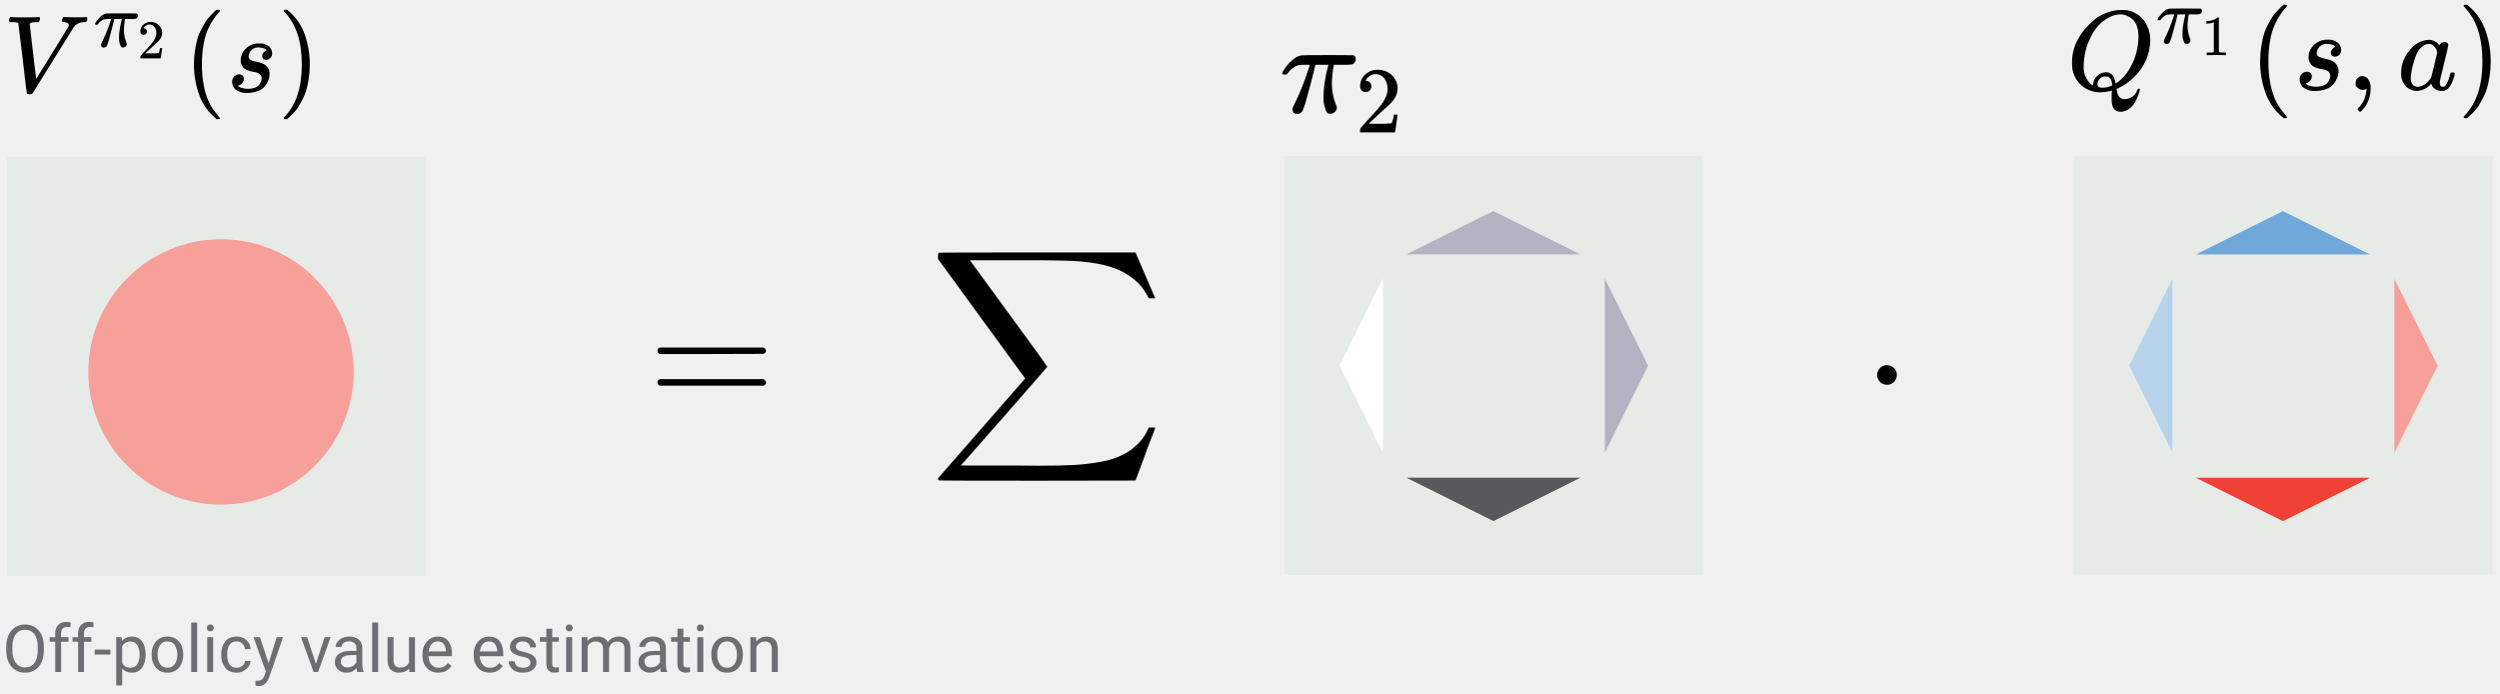
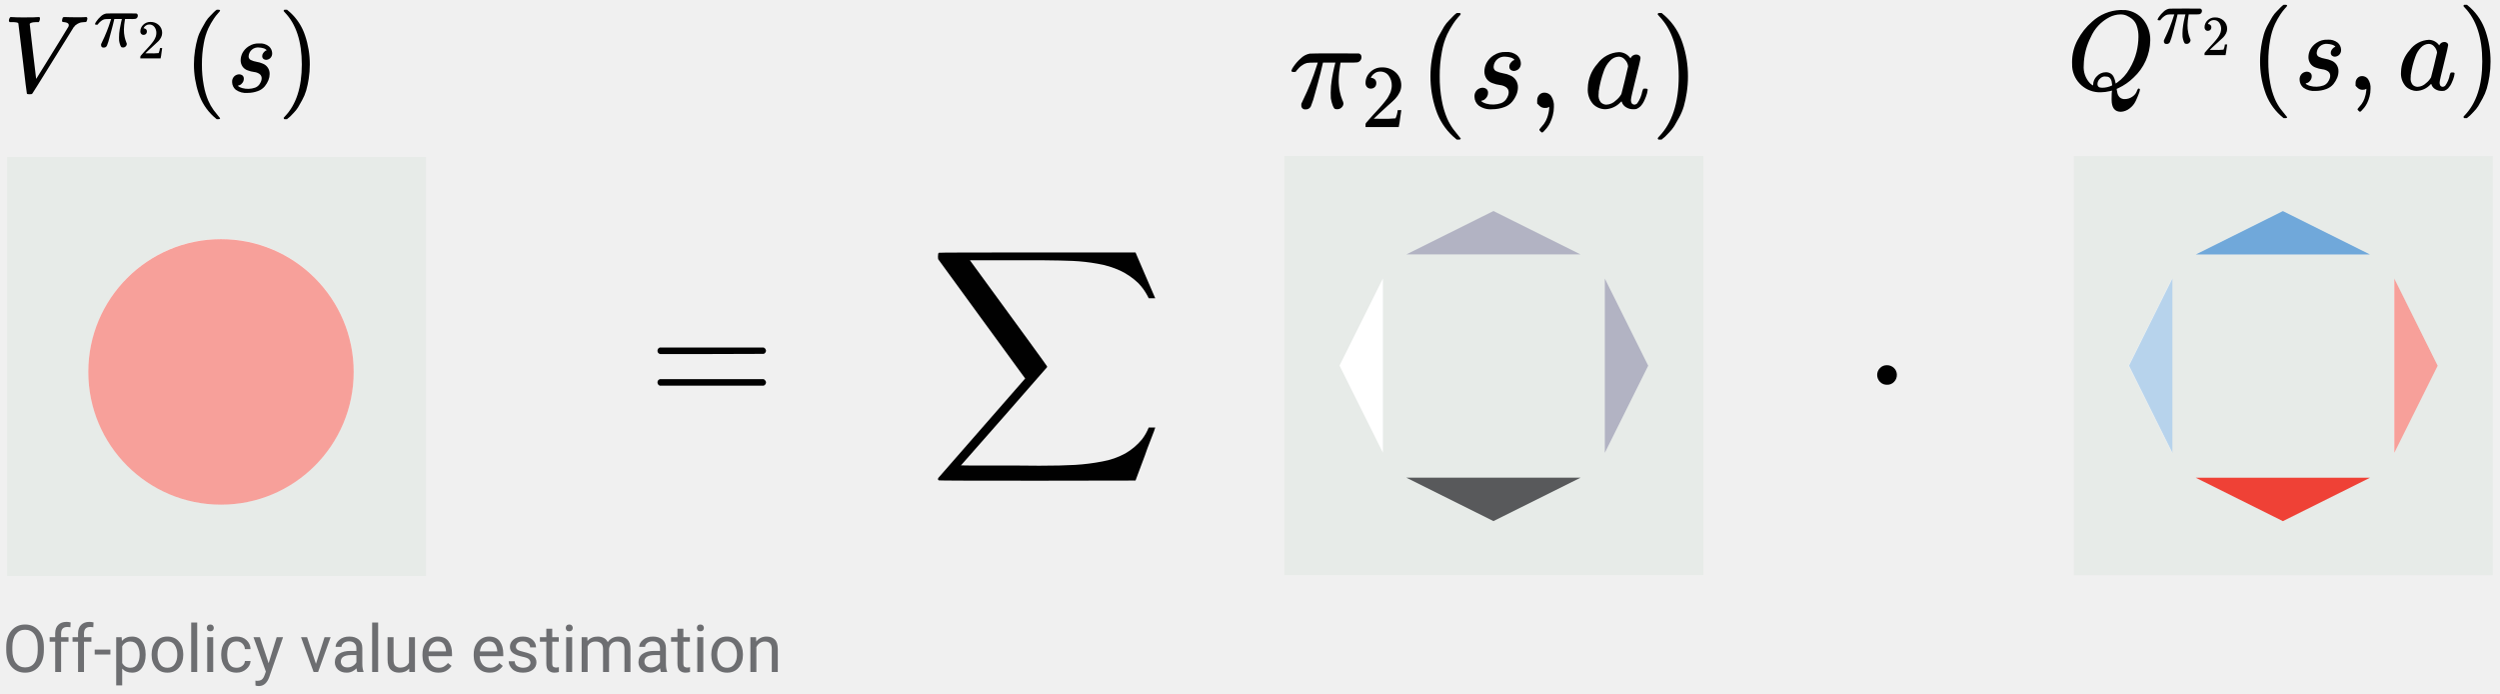
<svg xmlns="http://www.w3.org/2000/svg" id="Layer_1" data-name="Layer 1" viewBox="0 0 580 160.908">
  <defs>
    <style>
      .cls-1 {
        fill: #e7ebe8;
      }

      .cls-2 {
        fill: #fff;
      }

      .cls-3 {
        fill: #58595b;
      }

      .cls-4 {
        fill: #b2b3c3;
      }

      .cls-5, .cls-8 {
        fill: #ef4136;
      }

      .cls-5, .cls-7 {
        opacity: 0.5;
      }

      .cls-6 {
        fill: #010101;
      }

      .cls-7, .cls-9 {
        fill: #70a8da;
      }

      .cls-10 {
        font-size: 15.283px;
        fill: #6d6e71;
        font-family: Roboto-Regular, Roboto;
      }

      .cls-11 {
        letter-spacing: -0.007em;
      }

      .cls-12 {
        letter-spacing: 0em;
      }
    </style>
  </defs>
  <rect class="cls-1" x="298.099" y="36.204" width="97.235" height="97.235" />
  <polygon class="cls-2" points="310.897 84.82 320.965 105.034 320.965 64.605 310.897 84.82" />
  <polygon class="cls-3" points="346.619 120.893 366.833 110.825 326.404 110.825 346.619 120.893" />
  <polygon class="cls-4" points="382.536 84.842 372.468 64.628 372.468 105.056 382.536 84.842" />
  <polygon class="cls-4" points="346.619 48.959 326.404 59.027 366.833 59.027 346.619 48.959" />
  <rect class="cls-1" x="1.646" y="36.41" width="97.235" height="97.235" />
  <circle class="cls-2" cx="51.295" cy="86.242" r="30.798" />
  <circle class="cls-5" cx="51.292" cy="86.279" r="30.798" />
  <g>
    <path id="MJMAIN-3D" class="cls-6" d="M152.594,81.379a.824.824,0,0,1,.53-.757h24.097a.88.88,0,0,1,.567.757.858.858,0,0,1-.53.719l-12.029.038H153.199A.75.75,0,0,1,152.594,81.379Zm0,7.339a.75.75,0,0,1,.605-.757h24.059q.53.378.53.757a.827.827,0,0,1-.567.757H153.124A.824.824,0,0,1,152.594,88.718Z" />
    <path id="MJSZ2-2211" class="cls-6" d="M217.886,58.644q.113-.076,22.886-.076h22.773l2.194,5.107q2.232,5.22,2.383,5.523h-1.513l-.265-.53a12.78,12.78,0,0,0-2.118-2.951,15.878,15.878,0,0,0-4.199-2.913,20.713,20.713,0,0,0-5.334-1.627,44.004,44.004,0,0,0-5.712-.643q-2.686-.113-6.923-.151H225.111l.303.416q17.515,23.945,17.59,24.172a.341.341,0,0,1,0,.227q-.113.113-9.987,11.424l-9.987,11.349q0,.038,7.982.038h5.334q3.367,0,4.842.038,5.145,0,8.322-.189a48.593,48.593,0,0,0,6.317-.794,17.421,17.421,0,0,0,5.334-1.854,14.186,14.186,0,0,0,3.896-3.291,11.988,11.988,0,0,0,1.551-2.724H268.122q0,.038-.265.794t-.946,2.459q-.681,1.702-1.173,3.178l-2.194,5.863-22.735.038q-22.773,0-22.886-.076a.321.321,0,0,1-.227-.34.581.581,0,0,1,.076-.227l20.163-23.075q0-.038-1.248-1.702t-3.972-5.447q-2.724-3.783-4.918-6.733L217.735,60.12l-.038-.567Q217.697,58.758,217.886,58.644Z" />
  </g>
  <path id="MJMAIN-22C5" class="cls-6" d="M435.674,86.996a2.241,2.241,0,0,1,.643-1.589,2.141,2.141,0,0,1,1.627-.681,2.317,2.317,0,0,1,1.589.605,2.183,2.183,0,0,1,.719,1.627,2.287,2.287,0,0,1-.643,1.627,2.141,2.141,0,0,1-1.627.681,2.205,2.205,0,0,1-1.627-.643A2.339,2.339,0,0,1,435.674,86.996Z" />
  <rect class="cls-1" x="481.323" y="36.218" width="97.235" height="97.235" />
  <polygon class="cls-2" points="565.711 84.879 555.644 64.664 555.644 105.093 565.711 84.879" />
  <polygon class="cls-2" points="494.074 84.833 504.142 105.048 504.142 64.619 494.074 84.833" />
  <polygon class="cls-7" points="494.121 84.833 504.189 105.048 504.189 64.619 494.121 84.833" />
  <polygon class="cls-8" points="529.843 120.907 550.057 110.839 509.628 110.839 529.843 120.907" />
  <polygon class="cls-5" points="565.76 84.856 555.692 64.641 555.692 105.07 565.76 84.856" />
  <polygon class="cls-9" points="529.843 48.973 509.628 59.041 550.057 59.041 529.843 48.973" />
  <g>
-     <path id="MJMATHI-51" class="cls-6" d="M490.088,22.943q0-.868.026-1.316a2.599,2.599,0,0,1,.053-.5V21.022l-.395.105a9.572,9.572,0,0,1-2.21.289,6.457,6.457,0,0,1-6.631-5.868q-.026-.211-.026-1.131a10.885,10.885,0,0,1,1.263-5.105,14.737,14.737,0,0,1,3.394-4.289,10.263,10.263,0,0,1,6.552-2.71q1,0,1.263.026a6.264,6.264,0,0,1,4.105,2.263A7.419,7.419,0,0,1,499.06,9.392a11.972,11.972,0,0,1-3.894,8.63,12.619,12.619,0,0,1-3.447,2.394l-.447.21v.132q0,.026.132.71a2.071,2.071,0,0,0,.553,1.105,1.638,1.638,0,0,0,1.21.421,3.065,3.065,0,0,0,1.763-.579,2.677,2.677,0,0,0,1.105-1.5q.158-.368.342-.368a.271.271,0,0,1,.289.237,3.936,3.936,0,0,1-.263.947q-.263.737-.737,1.737a4.568,4.568,0,0,1-1.421,1.71,3.591,3.591,0,0,1-2.0.763q-2.158,0-2.158-2.815Zm6.236-14.419a7.345,7.345,0,0,0-.395-2.526,3.459,3.459,0,0,0-1.079-1.605,5.932,5.932,0,0,0-1.316-.789,3.591,3.591,0,0,0-1.395-.263,5.74,5.74,0,0,0-2.579.658A9.473,9.473,0,0,0,485.246,8.629a14.817,14.817,0,0,0-1.631,6.525,5.434,5.434,0,0,0,1.421,4.131,2.471,2.471,0,0,0,.763.553v-.21a2.752,2.752,0,0,1,.868-1.947,2.86,2.86,0,0,1,2.052-.921,2.128,2.128,0,0,1,1.131.289,1.819,1.819,0,0,1,.71.789,4.333,4.333,0,0,1,.316.842q.079.342.158.71l.342-.237a9.745,9.745,0,0,0,2.868-3.184,14.365,14.365,0,0,0,1.631-3.921A15.402,15.402,0,0,0,496.324,8.524ZM487.851,20.364a5.223,5.223,0,0,0,2.368-.553l-.026-.263q-.105-1.447-.974-1.737a3.222,3.222,0,0,0-.5-.053h-.158a.152.152,0,0,1-.105-.026,1.603,1.603,0,0,0-1.079.526,1.724,1.724,0,0,0-.579,1.21Q486.799,20.364,487.851,20.364Z" />
-     <g>
-       <path id="MJMATHI-3C0" class="cls-6" d="M502.857,10.202A.551.551,0,0,1,502.225,9.588V9.383l.242-.521a36.048,36.048,0,0,0,2.028-5.079l.149-.446H504.048a6.203,6.203,0,0,0-1.005.056,2.013,2.013,0,0,0-.726.353,2.43,2.43,0,0,0-.409.335,4.794,4.794,0,0,0-.353.391,2.293,2.293,0,0,0-.167.223,1.061,1.061,0,0,1-.279.019q-.353,0-.353-.186a2.246,2.246,0,0,1,.353-.651A6.326,6.326,0,0,1,502.132,2.724a2.529,2.529,0,0,1,1.321-.707q.13-.037,4.186-.037,2.976,0,3.051.019a.508.508,0,0,1,.372.521.777.777,0,0,1-.595.781,10.09,10.09,0,0,1-1.284.037h-1.191l-.056.316a13.963,13.963,0,0,0-.223,2.214,8.105,8.105,0,0,0,.167,1.73,6.721,6.721,0,0,0,.353,1.191,2.169,2.169,0,0,1,.186.521.862.862,0,0,1-.26.595.875.875,0,0,1-.67.279.857.857,0,0,1-.335-.056q-.13-.056-.298-.446a5.373,5.373,0,0,1-.298-1.116q-.019-.167-.019-.819a12.345,12.345,0,0,1,.167-1.953q.167-1.042.335-1.711l.186-.744H505.406l-.019.074q0,.056-.353,1.47t-.8,2.995a13.863,13.863,0,0,1-.577,1.804A.782.782,0,0,1,502.857,10.202Z" />
-       <path id="MJMAIN-31" class="cls-6" d="M513.808,5.195l-.171.066a3.771,3.771,0,0,1-.526.132,6.065,6.065,0,0,1-.763.092h-.25V4.88h.25a4.278,4.278,0,0,0,1.145-.197,3.108,3.108,0,0,0,.737-.316,3.373,3.373,0,0,0,.368-.289q.026-.039.158-.039a.366.366,0,0,1,.224.079V8.05l.013,3.947a.521.521,0,0,0,.158.118,1.561,1.561,0,0,0,.316.053q.25.026.816.026h.342v.605h-.145q-.276-.039-2.092-.039-1.789,0-2.066.039h-.158v-.605h.842a3.16,3.16,0,0,0,.329-.013,1.288,1.288,0,0,0,.21-.039.789.789,0,0,1,.105-.026q.013,0,.079-.066t.079-.053Z" />
-     </g>
-     <path id="MJMAIN-28" class="cls-6" d="M524.556,14.26a21.642,21.642,0,0,1,.263-3.447,24.114,24.114,0,0,1,.605-2.815,11.018,11.018,0,0,1,.974-2.315q.631-1.131 1-1.763a6.989,6.989,0,0,1,1.105-1.368q.737-.737.868-.895a4.742,4.742,0,0,1,.658-.553h.447q.368,0,.368.237a2.126,2.126,0,0,1-.447.553,11.945,11.945,0,0,0-1.079,1.395,18.204,18.204,0,0,0-1.289,2.263,14.97,14.97,0,0,0-1.105,3.631,26.557,26.557,0,0,0-.447,5.078,26.144,26.144,0,0,0,.447,5.052,17.089,17.089,0,0,0,1.079,3.657,11.917,11.917,0,0,0,1.289,2.263q.658.868,1.105,1.395a5.943,5.943,0,0,1,.447.553q0,.237-.395.237h-.421l-.737-.631a12.985,12.985,0,0,1-3.605-5.578A21.513,21.513,0,0,1,524.556,14.26Z" />
-     <path id="MJMATHI-73" class="cls-6" d="M535.792,13.234a3.899,3.899,0,0,1,.421-1.71,4.329,4.329,0,0,1,1.473-1.605,4.204,4.204,0,0,1,2.552-.71,3.324,3.324,0,0,1,2.368.71,2.254,2.254,0,0,1,.763,1.579,1.567,1.567,0,0,1-.447,1.237,1.594,1.594,0,0,1-1.0.421,1.051,1.051,0,0,1-.631-.21.851.851,0,0,1-.316-.684,1.194,1.194,0,0,1,.237-.737,2.364,2.364,0,0,1,.447-.474.637.637,0,0,1,.342-.158.023.023,0,0,0,.026-.026q0-.079-.184-.237a1.797,1.797,0,0,0-.658-.289,4.655,4.655,0,0,0-1.026-.158,2.226,2.226,0,0,0-2.447,2.079.951.951,0,0,0,.5.921,5.457,5.457,0,0,0,1.447.447,5.766,5.766,0,0,1,1.368.395,2.6,2.6,0,0,1,1.737,2.526,4.004,4.004,0,0,1-.289,1.473,5.886,5.886,0,0,1-.868,1.473,3.806,3.806,0,0,1-1.658,1.158,7.145,7.145,0,0,1-2.473.447,4.256,4.256,0,0,1-2.868-.763,2.434,2.434,0,0,1-.868-1.789,1.789,1.789,0,0,1,.553-1.473,1.817,1.817,0,0,1,1.158-.447,1.27,1.27,0,0,1,.737.237.98.98,0,0,1,.368.816,1.575,1.575,0,0,1-.474,1.158,1.296,1.296,0,0,1-.816.474.202.202,0,0,1-.079.026q-.026,0-.026.053a.569.569,0,0,0,.21.21,3.673,3.673,0,0,0,.816.342,5.175,5.175,0,0,0,3.079-.105,2.26,2.26,0,0,0,1-.737,3.493,3.493,0,0,0,.447-.816,1.985,1.985,0,0,0,.132-.658,1.24,1.24,0,0,0-.553-1.105,2.797,2.797,0,0,0-1.263-.447,6.513,6.513,0,0,1-1.552-.395,2.435,2.435,0,0,1-1.237-.921A2.648,2.648,0,0,1,535.792,13.234Z" />
-     <path id="MJMAIN-2C" class="cls-6" d="M546.738,19.917v-.658a1.645,1.645,0,0,1,.421-1.131,1.438,1.438,0,0,1,1.131-.474,1.72,1.72,0,0,1,1.316.658,3.632,3.632,0,0,1,.605,2.315,6.769,6.769,0,0,1-.237,1.789,8.181,8.181,0,0,1-.553,1.5,5.706,5.706,0,0,1-.684,1.079q-.368.447-.631.71t-.342.237q-.105,0-.342-.237t-.237-.342q0-.105.289-.421t.658-.789a5.05,5.05,0,0,0,.684-1.316,7.558,7.558,0,0,0,.421-1.921V20.601l-.026.026a1.021,1.021,0,0,1-.132.053.664.664,0,0,0-.158.079.431.431,0,0,1-.237.053,1.918,1.918,0,0,0-.316.026,1.567,1.567,0,0,1-1.158-.447Z" />
-     <path id="MJMATHI-61" class="cls-6" d="M557.289,16.707a7.776,7.776,0,0,1,2-5.052,5.888,5.888,0,0,1,4.499-2.421,2.983,2.983,0,0,1,2.368,1.289,1.317,1.317,0,0,1,1.21-.789.941.941,0,0,1,.605.21.648.648,0,0,1,.263.526q0,.342-.974,4.21t-1,4.368a1.408,1.408,0,0,0,.184.868.773.773,0,0,0,.553.237,1.143,1.143,0,0,0,.526-.237,5.966,5.966,0,0,0,1.079-2.526q.158-.526.263-.553a.77.77,0,0,1,.263-.026h.105q.5,0,.5.237a4.18,4.18,0,0,1-.132.71,8.255,8.255,0,0,1-.526,1.421,4.483,4.483,0,0,1-.842,1.316,2.602,2.602,0,0,1-.842.553,2.805,2.805,0,0,1-.631.053,2.689,2.689,0,0,1-1.5-.395,2.02,2.02,0,0,1-.789-.816l-.158-.395q-.026-.026-.105.026l-.105.105a4.613,4.613,0,0,1-3.157,1.473,3.591,3.591,0,0,1-2.552-1.052A4.434,4.434,0,0,1,557.289,16.707Zm8.367-4.499a2.382,2.382,0,0,0-.132-.579,2.502,2.502,0,0,0-.605-.921,1.682,1.682,0,0,0-1.21-.526,2.525,2.525,0,0,0-1.763.816,5.506,5.506,0,0,0-1.316,2.131,21.006,21.006,0,0,0-1.079,4.315V17.733a1.403,1.403,0,0,1-.026.316,2.21,2.21,0,0,0,.474,1.631,1.695,1.695,0,0,0,1.131.474,2.971,2.971,0,0,0,1.973-.868,4.424,4.424,0,0,0,1.158-1.342q.053-.105.71-2.815T565.656,12.207Z" />
-     <path id="MJMAIN-29" class="cls-6" d="M571.918,1.13l.105-.026h.579l.737.631a12.985,12.985,0,0,1,3.605,5.578,21.513,21.513,0,0,1,1.131,6.946,21.965,21.965,0,0,1-.263,3.447,22.622,22.622,0,0,1-.605,2.815,11.851,11.851,0,0,1-.974,2.315q-.631,1.158-1,1.763a8.005,8.005,0,0,1-1.079,1.342q-.71.737-.842.868t-.605.5l-.105.105h-.605a.155.155,0,0,1-.132-.079.619.619,0,0,1-.079-.237q.026-.026.289-.342,4.078-4.236,4.078-12.498T572.076,1.762q-.263-.316-.289-.342A.309.309,0,0,1,571.918,1.13Z" />
-   </g>
-   <g>
    <path id="MJMATHI-56" class="cls-6" d="M2.073,4.849a1.201,1.201,0,0,1,.33-.889h.279Q3.749,4.036,5.349,4.036q2.996,0,3.53-.076H9.132q.152.152.152.229t-.051.457a1.399,1.399,0,0,1-.229.482H8.472q-.559.051-.762.051-.736.127-.813.381,0,.051.736,6.374t.762,6.374l1.854-2.971q1.854-2.971,3.707-5.993T15.861,6.22a.755.755,0,0,0,.102-.381q0-.609-1.117-.711-.457,0-.457-.279,0-.025.051-.33a1.366,1.366,0,0,1,.152-.457.403.403,0,0,1,.33-.102h.305q.254,0,.863.025t1.625.025q1.752,0,2.209-.051h.178q.178.178.178.279a1.553,1.553,0,0,1-.229.813.727.727,0,0,1-.432.076q-.33.025-.609.051a1.888,1.888,0,0,0-.533.127q-.254.102-.406.178a1.59,1.59,0,0,0-.305.203,1.421,1.421,0,0,1-.254.178.552.552,0,0,0-.203.229q-.102.178-.178.178l-4.901,7.872q-4.571,7.389-4.723,7.567-.076.051-.178.127l-.457.025H6.694q-.457,0-.457-.178-.076-.152-.99-8.126-.965-8.075-.99-8.151-.127-.279-1.574-.279H2.251A.352.352,0,0,1,2.073,4.849Z" />
    <g>
-       <path id="MJMATHI-3C0-2" data-name="MJMATHI-3C0" class="cls-6" d="M24.071,11.039a.532.532,0,0,1-.61-.592v-.197l.233-.503a34.787,34.787,0,0,0,1.957-4.901l.144-.431h-.574a5.985,5.985,0,0,0-.969.054,1.942,1.942,0,0,0-.7.341,2.345,2.345,0,0,0-.395.323,4.627,4.627,0,0,0-.341.377,2.211,2.211,0,0,0-.162.215,1.024,1.024,0,0,1-.269.018q-.341,0-.341-.18a2.168,2.168,0,0,1,.341-.628,6.105,6.105,0,0,1,.987-1.113,2.441,2.441,0,0,1,1.275-.682q.126-.036,4.039-.036,2.872,0,2.944.018a.49.49,0,0,1,.359.503.75.75,0,0,1-.574.754,9.735,9.735,0,0,1-1.239.036h-1.149l-.054.305a13.475,13.475,0,0,0-.215,2.136,7.822,7.822,0,0,0,.162,1.67,6.485,6.485,0,0,0,.341,1.149,2.094,2.094,0,0,1,.18.503.832.832,0,0,1-.251.574.844.844,0,0,1-.646.269.827.827,0,0,1-.323-.054q-.126-.054-.287-.431A5.186,5.186,0,0,1,27.644,9.459q-.018-.162-.018-.79a11.915,11.915,0,0,1,.162-1.885q.162-1.005.323-1.652l.18-.718H26.531l-.018.072q0,.054-.341,1.418t-.772,2.89a13.378,13.378,0,0,1-.557,1.741A.755.755,0,0,1,24.071,11.039Z" />
+       <path id="MJMATHI-3C0" class="cls-6" d="M24.071,11.039a.532.532,0,0,1-.61-.592v-.197l.233-.503a34.787,34.787,0,0,0,1.957-4.901l.144-.431h-.574a5.985,5.985,0,0,0-.969.054,1.942,1.942,0,0,0-.7.341,2.345,2.345,0,0,0-.395.323,4.627,4.627,0,0,0-.341.377,2.211,2.211,0,0,0-.162.215,1.024,1.024,0,0,1-.269.018q-.341,0-.341-.18a2.168,2.168,0,0,1,.341-.628,6.105,6.105,0,0,1,.987-1.113,2.441,2.441,0,0,1,1.275-.682q.126-.036,4.039-.036,2.872,0,2.944.018a.49.49,0,0,1,.359.503.75.75,0,0,1-.574.754,9.735,9.735,0,0,1-1.239.036h-1.149l-.054.305a13.475,13.475,0,0,0-.215,2.136,7.822,7.822,0,0,0,.162,1.67,6.485,6.485,0,0,0,.341,1.149,2.094,2.094,0,0,1,.18.503.832.832,0,0,1-.251.574.844.844,0,0,1-.646.269.827.827,0,0,1-.323-.054q-.126-.054-.287-.431A5.186,5.186,0,0,1,27.644,9.459q-.018-.162-.018-.79a11.915,11.915,0,0,1,.162-1.885q.162-1.005.323-1.652l.18-.718H26.531l-.018.072q0,.054-.341,1.418t-.772,2.89a13.378,13.378,0,0,1-.557,1.741A.755.755,0,0,1,24.071,11.039Z" />
      <path id="MJMAIN-32" class="cls-6" d="M33.319,8.099a.694.694,0,0,1-.546-.229.811.811,0,0,1-.203-.559,2.115,2.115,0,0,1,.673-1.562,2.298,2.298,0,0,1,1.676-.66,2.746,2.746,0,0,1,1.93.711,2.424,2.424,0,0,1,.787,1.841,2.252,2.252,0,0,1-.254,1.041,3.593,3.593,0,0,1-.609.863q-.355.368-1.016.94-.457.394-1.27,1.168l-.749.711.965.013a15.238,15.238,0,0,0,2.12-.063,3.442,3.442,0,0,0,.305-1.13V11.146h.508v.038q-.013.038-.165,1.155a9.474,9.474,0,0,1-.19,1.168v.038H32.57v-.394a.324.324,0,0,1,.076-.19q.076-.102.381-.444.368-.406.635-.711.114-.127.432-.47t.432-.47q.114-.127.368-.419t.355-.432q.102-.14.292-.381a2.167,2.167,0,0,0,.267-.406q.076-.165.19-.368a1.641,1.641,0,0,0,.165-.406q.051-.203.089-.381a2.022,2.022,0,0,0,.038-.419,2.264,2.264,0,0,0-.432-1.384,1.44,1.44,0,0,0-1.232-.584,1.278,1.278,0,0,0-.736.216,1.529,1.529,0,0,0-.444.419.905.905,0,0,0-.127.241q0,.013.063.013a.796.796,0,0,1,.47.178.677.677,0,0,1,.241.584.748.748,0,0,1-.203.533A.786.786,0,0,1,33.319,8.099Z" />
    </g>
-     <path id="MJMAIN-28-2" data-name="MJMAIN-28" class="cls-6" d="M45.012,14.955a20.887,20.887,0,0,1,.254-3.326,23.273,23.273,0,0,1,.584-2.717,10.633,10.633,0,0,1,.94-2.235q.609-1.092.965-1.701a6.745,6.745,0,0,1,1.067-1.32q.711-.711.838-.863a4.576,4.576,0,0,1,.635-.533h.432q.355,0,.355.229a2.052,2.052,0,0,1-.432.533,11.53,11.53,0,0,0-1.041,1.346A17.567,17.567,0,0,0,48.364,6.55a14.446,14.446,0,0,0-1.067,3.504,25.628,25.628,0,0,0-.432,4.901,25.23,25.23,0,0,0,.432,4.875A16.491,16.491,0,0,0,48.339,23.36a11.501,11.501,0,0,0,1.244,2.184q.635.838,1.067,1.346a5.735,5.735,0,0,1,.432.533q0,.229-.381.229H50.294l-.711-.609a12.531,12.531,0,0,1-3.479-5.383A20.761,20.761,0,0,1,45.012,14.955Z" />
-     <path id="MJMATHI-73-2" data-name="MJMATHI-73" class="cls-6" d="M55.855,13.965a3.763,3.763,0,0,1,.406-1.651,4.178,4.178,0,0,1,1.422-1.549,4.057,4.057,0,0,1,2.463-.686,3.208,3.208,0,0,1,2.285.686,2.176,2.176,0,0,1,.736,1.524,1.512,1.512,0,0,1-.432,1.193,1.538,1.538,0,0,1-.965.406,1.014,1.014,0,0,1-.609-.203.822.822,0,0,1-.305-.66,1.152,1.152,0,0,1,.229-.711,2.281,2.281,0,0,1,.432-.457.614.614,0,0,1,.33-.152.022.022,0,0,0,.025-.025q0-.076-.178-.229a1.734,1.734,0,0,0-.635-.279,4.493,4.493,0,0,0-.99-.152,2.148,2.148,0,0,0-2.362,2.006.918.918,0,0,0,.482.889,5.266,5.266,0,0,0,1.397.432,5.565,5.565,0,0,1,1.32.381,2.51,2.51,0,0,1,1.676,2.438,3.864,3.864,0,0,1-.279,1.422,5.68,5.68,0,0,1-.838,1.422A3.673,3.673,0,0,1,59.867,21.125a6.895,6.895,0,0,1-2.387.432,4.107,4.107,0,0,1-2.768-.736,2.349,2.349,0,0,1-.838-1.727,1.727,1.727,0,0,1,.533-1.422,1.753,1.753,0,0,1,1.117-.432,1.225,1.225,0,0,1,.711.229.945.945,0,0,1,.355.787,1.52,1.52,0,0,1-.457,1.117,1.251,1.251,0,0,1-.787.457.195.195,0,0,1-.076.025q-.025,0-.025.051a.549.549,0,0,0,.203.203,3.545,3.545,0,0,0,.787.33,4.994,4.994,0,0,0,2.971-.102,2.181,2.181,0,0,0,.965-.711,3.371,3.371,0,0,0,.432-.787,1.915,1.915,0,0,0,.127-.635,1.196,1.196,0,0,0-.533-1.067,2.699,2.699,0,0,0-1.219-.432,6.284,6.284,0,0,1-1.498-.381,2.35,2.35,0,0,1-1.193-.889A2.556,2.556,0,0,1,55.855,13.965Z" />
-     <path id="MJMAIN-29-2" data-name="MJMAIN-29" class="cls-6" d="M65.961,2.284l.102-.025h.559l.711.609a12.531,12.531,0,0,1,3.479,5.383A20.761,20.761,0,0,1,71.903,14.955a21.199,21.199,0,0,1-.254,3.326,21.834,21.834,0,0,1-.584,2.717,11.437,11.437,0,0,1-.94,2.235q-.609,1.117-.965,1.701a7.724,7.724,0,0,1-1.041,1.295q-.686.711-.813.838t-.584.482l-.102.102h-.584a.149.149,0,0,1-.127-.076.598.598,0,0,1-.076-.229q.025-.025.279-.33,3.936-4.088,3.936-12.062T66.114,2.893q-.254-.305-.279-.33A.298.298,0,0,1,65.961,2.284Z" />
-   </g>
-   <g>
-     <path id="MJMATHI-3C0-3" data-name="MJMATHI-3C0" class="cls-6" d="M301.064,26.417a.914.914,0,0,1-1.049-1.018v-.339l.401-.864a59.793,59.793,0,0,0,3.363-8.424l.247-.741h-.987a10.288,10.288,0,0,0-1.666.093,3.339,3.339,0,0,0-1.203.586,4.031,4.031,0,0,0-.679.555,7.95,7.95,0,0,0-.586.648,3.8,3.8,0,0,0-.278.37,1.759,1.759,0,0,1-.463.031q-.586,0-.586-.309a3.726,3.726,0,0,1,.586-1.08,10.493,10.493,0,0,1,1.697-1.913,4.195,4.195,0,0,1,2.191-1.173q.216-.062,6.943-.062,4.937,0,5.061.031a.842.842,0,0,1,.617.864,1.289,1.289,0,0,1-.987,1.296,16.736,16.736,0,0,1-2.129.062h-1.975l-.093.525a23.161,23.161,0,0,0-.37,3.672,13.445,13.445,0,0,0,.278,2.87,11.149,11.149,0,0,0,.586,1.975,3.598,3.598,0,0,1,.309.864,1.43,1.43,0,0,1-.432.987,1.451,1.451,0,0,1-1.111.463,1.422,1.422,0,0,1-.555-.093q-.216-.093-.494-.741a8.914,8.914,0,0,1-.494-1.851q-.031-.278-.031-1.358a20.479,20.479,0,0,1,.278-3.24q.278-1.728.555-2.839l.309-1.234h-3.024l-.031.123q0,.093-.586,2.438t-1.327,4.968a22.996,22.996,0,0,1-.957,2.993A1.297,1.297,0,0,1,301.064,26.417Z" />
-     <path id="MJMAIN-32-2" data-name="MJMAIN-32" class="cls-6" d="M316.953,21.365a1.192,1.192,0,0,1-.938-.393,1.393,1.393,0,0,1-.349-.96,3.635,3.635,0,0,1,1.156-2.683,3.948,3.948,0,0,1,2.88-1.134,4.718,4.718,0,0,1,3.316,1.222,4.165,4.165,0,0,1,1.353,3.163,3.869,3.869,0,0,1-.436,1.789,6.174,6.174,0,0,1-1.047,1.484q-.611.633-1.745,1.614-.785.676-2.182,2.007l-1.287,1.222,1.658.022a26.188,26.188,0,0,0,3.643-.109,5.914,5.914,0,0,0,.524-1.942v-.065h.873v.065q-.022.065-.284,1.985a16.285,16.285,0,0,1-.327,2.007v.065h-8.094V30.048a.557.557,0,0,1,.131-.327q.131-.175.654-.764.633-.698,1.091-1.222.196-.218.742-.807t.742-.807q.196-.218.633-.72t.611-.742q.175-.24.502-.654a3.723,3.723,0,0,0,.458-.698q.131-.284.327-.633a2.82,2.82,0,0,0,.284-.698q.087-.349.153-.654a3.473,3.473,0,0,0,.065-.72,3.89,3.89,0,0,0-.742-2.378,2.474,2.474,0,0,0-2.116-1.004,2.196,2.196,0,0,0-1.265.371,2.628,2.628,0,0,0-.764.72,1.555,1.555,0,0,0-.218.415q0,.022.109.022a1.368,1.368,0,0,1,.807.305,1.164,1.164,0,0,1,.414,1.004,1.286,1.286,0,0,1-.349.916A1.351,1.351,0,0,1,316.953,21.365Z" />
+     <path id="MJMAIN-28" class="cls-6" d="M45.012,14.955a20.887,20.887,0,0,1,.254-3.326,23.273,23.273,0,0,1,.584-2.717,10.633,10.633,0,0,1,.94-2.235q.609-1.092.965-1.701a6.745,6.745,0,0,1,1.067-1.32q.711-.711.838-.863a4.576,4.576,0,0,1,.635-.533h.432q.355,0,.355.229a2.052,2.052,0,0,1-.432.533,11.53,11.53,0,0,0-1.041,1.346A17.567,17.567,0,0,0,48.364,6.55a14.446,14.446,0,0,0-1.067,3.504,25.628,25.628,0,0,0-.432,4.901,25.23,25.23,0,0,0,.432,4.875A16.491,16.491,0,0,0,48.339,23.36a11.501,11.501,0,0,0,1.244,2.184q.635.838,1.067,1.346a5.735,5.735,0,0,1,.432.533q0,.229-.381.229H50.294l-.711-.609a12.531,12.531,0,0,1-3.479-5.383A20.761,20.761,0,0,1,45.012,14.955Z" />
+     <path id="MJMATHI-73" class="cls-6" d="M55.855,13.965a3.763,3.763,0,0,1,.406-1.651,4.178,4.178,0,0,1,1.422-1.549,4.057,4.057,0,0,1,2.463-.686,3.208,3.208,0,0,1,2.285.686,2.176,2.176,0,0,1,.736,1.524,1.512,1.512,0,0,1-.432,1.193,1.538,1.538,0,0,1-.965.406,1.014,1.014,0,0,1-.609-.203.822.822,0,0,1-.305-.66,1.152,1.152,0,0,1,.229-.711,2.281,2.281,0,0,1,.432-.457.614.614,0,0,1,.33-.152.022.022,0,0,0,.025-.025q0-.076-.178-.229a1.734,1.734,0,0,0-.635-.279,4.493,4.493,0,0,0-.99-.152,2.148,2.148,0,0,0-2.362,2.006.918.918,0,0,0,.482.889,5.266,5.266,0,0,0,1.397.432,5.565,5.565,0,0,1,1.32.381,2.51,2.51,0,0,1,1.676,2.438,3.864,3.864,0,0,1-.279,1.422,5.68,5.68,0,0,1-.838,1.422A3.673,3.673,0,0,1,59.867,21.125a6.895,6.895,0,0,1-2.387.432,4.107,4.107,0,0,1-2.768-.736,2.349,2.349,0,0,1-.838-1.727,1.727,1.727,0,0,1,.533-1.422,1.753,1.753,0,0,1,1.117-.432,1.225,1.225,0,0,1,.711.229.945.945,0,0,1,.355.787,1.52,1.52,0,0,1-.457,1.117,1.251,1.251,0,0,1-.787.457.195.195,0,0,1-.076.025q-.025,0-.025.051a.549.549,0,0,0,.203.203,3.545,3.545,0,0,0,.787.33,4.994,4.994,0,0,0,2.971-.102,2.181,2.181,0,0,0,.965-.711,3.371,3.371,0,0,0,.432-.787,1.915,1.915,0,0,0,.127-.635,1.196,1.196,0,0,0-.533-1.067,2.699,2.699,0,0,0-1.219-.432,6.284,6.284,0,0,1-1.498-.381,2.35,2.35,0,0,1-1.193-.889A2.556,2.556,0,0,1,55.855,13.965Z" />
+     <path id="MJMAIN-29" class="cls-6" d="M65.961,2.284l.102-.025h.559l.711.609a12.531,12.531,0,0,1,3.479,5.383A20.761,20.761,0,0,1,71.903,14.955a21.199,21.199,0,0,1-.254,3.326,21.834,21.834,0,0,1-.584,2.717,11.437,11.437,0,0,1-.94,2.235q-.609,1.117-.965,1.701a7.724,7.724,0,0,1-1.041,1.295q-.686.711-.813.838t-.584.482l-.102.102h-.584a.149.149,0,0,1-.127-.076.598.598,0,0,1-.076-.229q.025-.025.279-.33,3.936-4.088,3.936-12.062T66.114,2.893q-.254-.305-.279-.33A.298.298,0,0,1,65.961,2.284Z" />
  </g>
  <text class="cls-10" transform="translate(0.55707 155.901)">Off-policy <tspan class="cls-11" x="69.056" y="0">v</tspan>
    <tspan class="cls-12" x="76.346" y="0">alue estimation</tspan>
  </text>
+   <g>
+     <path id="MJMATHI-3C0-2" data-name="MJMATHI-3C0" class="cls-6" d="M303.029,25.372a.87.87,0,0,1-.999-.97v-.323l.382-.823a56.936,56.936,0,0,0,3.203-8.022l.235-.705h-.94a9.797,9.797,0,0,0-1.587.088,3.179,3.179,0,0,0-1.146.558,3.838,3.838,0,0,0-.646.529,7.571,7.571,0,0,0-.558.617,3.619,3.619,0,0,0-.264.353,1.675,1.675,0,0,1-.441.029q-.558,0-.558-.294a3.548,3.548,0,0,1,.558-1.028,9.992,9.992,0,0,1,1.616-1.822,3.995,3.995,0,0,1,2.086-1.117q.206-.059,6.611-.059,4.701,0,4.819.029a.802.802,0,0,1,.588.823,1.227,1.227,0,0,1-.94,1.234,15.938,15.938,0,0,1-2.027.059h-1.881l-.088.5a22.054,22.054,0,0,0-.353,3.497,12.803,12.803,0,0,0,.264,2.733,10.616,10.616,0,0,0,.558,1.881,3.427,3.427,0,0,1,.294.823,1.362,1.362,0,0,1-.411.94,1.382,1.382,0,0,1-1.058.441,1.354,1.354,0,0,1-.529-.088q-.206-.088-.47-.705a8.488,8.488,0,0,1-.47-1.763q-.029-.264-.029-1.293a19.501,19.501,0,0,1,.264-3.085q.264-1.645.529-2.703l.294-1.175h-2.88l-.029.118q0,.088-.558,2.321T305.203,21.699a21.896,21.896,0,0,1-.911,2.85A1.235,1.235,0,0,1,303.029,25.372Z" />
+     <path id="MJMAIN-32-2" data-name="MJMAIN-32" class="cls-6" d="M318.158,20.561a1.135,1.135,0,0,1-.893-.374,1.327,1.327,0,0,1-.332-.914,3.461,3.461,0,0,1,1.101-2.555,3.759,3.759,0,0,1,2.742-1.08,4.492,4.492,0,0,1,3.158,1.163,3.966,3.966,0,0,1,1.288,3.012,3.684,3.684,0,0,1-.415,1.703,5.879,5.879,0,0,1-.997,1.413q-.582.602-1.662,1.537-.748.644-2.077,1.911l-1.226,1.163,1.579.021a24.938,24.938,0,0,0,3.469-.104,5.632,5.632,0,0,0,.499-1.849V25.547h.831v.062q-.021.062-.27,1.89a15.508,15.508,0,0,1-.312,1.911v.062h-7.707v-.644a.53.53,0,0,1,.125-.312q.125-.166.623-.727.602-.665,1.039-1.163.187-.208.706-.769t.706-.769q.187-.208.602-.686t.582-.706q.166-.229.478-.623a3.546,3.546,0,0,0,.436-.665q.125-.27.312-.602a2.685,2.685,0,0,0,.27-.665q.083-.332.145-.623a3.307,3.307,0,0,0,.062-.686,3.704,3.704,0,0,0-.706-2.264,2.356,2.356,0,0,0-2.015-.956,2.091,2.091,0,0,0-1.205.353,2.502,2.502,0,0,0-.727.686,1.481,1.481,0,0,0-.208.395q0,.021.104.021a1.302,1.302,0,0,1,.769.291,1.108,1.108,0,0,1,.395.956,1.225,1.225,0,0,1-.332.873A1.286,1.286,0,0,1,318.158,20.561Z" />
+     <path id="MJMAIN-28-2" data-name="MJMAIN-28" class="cls-6" d="M332,17.703a24.168,24.168,0,0,1,.294-3.849,26.927,26.927,0,0,1,.676-3.144,12.304,12.304,0,0,1,1.087-2.586q.705-1.263,1.117-1.969a7.804,7.804,0,0,1,1.234-1.528q.823-.823.97-.999a5.295,5.295,0,0,1,.735-.617h.5q.411,0,.411.264a2.374,2.374,0,0,1-.5.617,13.34,13.34,0,0,0-1.205,1.557,20.329,20.329,0,0,0-1.44,2.527,16.716,16.716,0,0,0-1.234,4.055,29.657,29.657,0,0,0-.5,5.671,29.196,29.196,0,0,0,.5,5.642,19.083,19.083,0,0,0,1.205,4.084,13.307,13.307,0,0,0,1.44,2.527q.735.97,1.234,1.557a6.636,6.636,0,0,1,.5.617q0,.264-.441.264H338.112l-.823-.705a14.5,14.5,0,0,1-4.025-6.229A24.023,24.023,0,0,1,332,17.703Z" />
+     <path id="MJMATHI-73-2" data-name="MJMATHI-73" class="cls-6" d="M344.518,16.557a4.354,4.354,0,0,1,.47-1.91,4.834,4.834,0,0,1,1.645-1.792,4.695,4.695,0,0,1,2.85-.793,3.712,3.712,0,0,1,2.644.793,2.517,2.517,0,0,1,.852,1.763,1.75,1.75,0,0,1-.5,1.381,1.78,1.78,0,0,1-1.117.47,1.174,1.174,0,0,1-.705-.235.951.951,0,0,1-.353-.764,1.333,1.333,0,0,1,.264-.823,2.639,2.639,0,0,1,.5-.529.711.711,0,0,1,.382-.176.026.026,0,0,0,.029-.029q0-.088-.206-.264a2.007,2.007,0,0,0-.735-.323,5.199,5.199,0,0,0-1.146-.176,2.485,2.485,0,0,0-2.733,2.321,1.062,1.062,0,0,0,.558,1.028,6.094,6.094,0,0,0,1.616.5,6.439,6.439,0,0,1,1.528.441,2.904,2.904,0,0,1,1.939,2.821,4.471,4.471,0,0,1-.323,1.645,6.573,6.573,0,0,1-.97,1.645,4.251,4.251,0,0,1-1.851,1.293,7.979,7.979,0,0,1-2.762.5,4.753,4.753,0,0,1-3.203-.852,2.718,2.718,0,0,1-.97-1.998,1.998,1.998,0,0,1,.617-1.645,2.029,2.029,0,0,1,1.293-.5,1.418,1.418,0,0,1,.823.264,1.094,1.094,0,0,1,.411.911,1.759,1.759,0,0,1-.529,1.293,1.447,1.447,0,0,1-.911.529.226.226,0,0,1-.088.029q-.029,0-.029.059a.635.635,0,0,0,.235.235,4.102,4.102,0,0,0,.911.382,5.779,5.779,0,0,0,3.438-.118,2.524,2.524,0,0,0,1.117-.823,3.901,3.901,0,0,0,.5-.911,2.216,2.216,0,0,0,.147-.735,1.384,1.384,0,0,0-.617-1.234,3.123,3.123,0,0,0-1.41-.5,7.272,7.272,0,0,1-1.734-.441,2.719,2.719,0,0,1-1.381-1.028A2.958,2.958,0,0,1,344.518,16.557Z" />
+     <path id="MJMAIN-2C" class="cls-6" d="M356.77,24.02V23.285a1.837,1.837,0,0,1,.47-1.263,1.606,1.606,0,0,1,1.263-.529,1.921,1.921,0,0,1,1.469.735,4.056,4.056,0,0,1,.676,2.586,7.559,7.559,0,0,1-.264,1.998,9.136,9.136,0,0,1-.617,1.675,6.373,6.373,0,0,1-.764,1.205q-.411.5-.705.793t-.382.264q-.118,0-.382-.264t-.264-.382q0-.118.323-.47t.735-.881a5.64,5.64,0,0,0,.764-1.469,8.441,8.441,0,0,0,.47-2.145v-.353l-.029.029a1.14,1.14,0,0,1-.147.059.742.742,0,0,0-.176.088.481.481,0,0,1-.264.059,2.141,2.141,0,0,0-.353.029,1.749,1.749,0,0,1-1.293-.5Z" />
+     <path id="MJMATHI-61" class="cls-6" d="M368.524,20.435a8.683,8.683,0,0,1,2.233-5.642,6.575,6.575,0,0,1,5.024-2.703,3.331,3.331,0,0,1,2.644,1.44,1.47,1.47,0,0,1,1.352-.881,1.051,1.051,0,0,1,.676.235.724.724,0,0,1,.294.588q0,.382-1.087,4.701t-1.117,4.878a1.572,1.572,0,0,0,.206.97.863.863,0,0,0,.617.264,1.277,1.277,0,0,0,.588-.264,6.663,6.663,0,0,0,1.205-2.821q.176-.588.294-.617a.859.859,0,0,1,.294-.029h.118q.558,0,.558.264a4.667,4.667,0,0,1-.147.793,9.218,9.218,0,0,1-.588,1.587,5.006,5.006,0,0,1-.94,1.469,2.905,2.905,0,0,1-.94.617,3.133,3.133,0,0,1-.705.059,3.003,3.003,0,0,1-1.675-.441,2.256,2.256,0,0,1-.881-.911l-.176-.441q-.029-.029-.118.029l-.118.118a5.152,5.152,0,0,1-3.526,1.645,4.01,4.01,0,0,1-2.85-1.175A4.951,4.951,0,0,1,368.524,20.435Zm9.344-5.025a2.66,2.66,0,0,0-.147-.646,2.794,2.794,0,0,0-.676-1.028,1.878,1.878,0,0,0-1.352-.588,2.82,2.82,0,0,0-1.969.911,6.148,6.148,0,0,0-1.469,2.38,23.458,23.458,0,0,0-1.205,4.819v.323a1.566,1.566,0,0,1-.029.353,2.468,2.468,0,0,0,.529,1.822,1.892,1.892,0,0,0,1.263.529,3.318,3.318,0,0,0,2.204-.97A4.941,4.941,0,0,0,376.31,21.816q.059-.118.793-3.144T377.867,15.411Z" />
+     <path id="MJMAIN-29-2" data-name="MJMAIN-29" class="cls-6" d="M384.89,3.04l.118-.029h.646l.823.705A14.5,14.5,0,0,1,390.502,9.945a24.024,24.024,0,0,1,1.263,7.757,24.529,24.529,0,0,1-.294,3.849,25.265,25.265,0,0,1-.676,3.144,13.234,13.234,0,0,1-1.087,2.586q-.705,1.293-1.117,1.969a8.938,8.938,0,0,1-1.205,1.499q-.793.823-.94.97t-.676.558l-.118.118H384.978a.173.173,0,0,1-.147-.088.692.692,0,0,1-.088-.264q.029-.029.323-.382,4.554-4.731,4.554-13.957T385.066,3.746q-.294-.353-.323-.382A.345.345,0,0,1,384.89,3.04Z" />
+   </g>
+   <g>
+     <path id="MJMATHI-51" class="cls-6" d="M490.09,22.938q0-.868.026-1.315a2.598,2.598,0,0,1,.053-.5v-.105l-.395.105a9.567,9.567,0,0,1-2.209.289,6.454,6.454,0,0,1-6.628-5.865q-.026-.21-.026-1.131a10.88,10.88,0,0,1,1.262-5.102,14.73,14.73,0,0,1,3.393-4.287,10.258,10.258,0,0,1,6.549-2.709q.999,0,1.262.026a6.261,6.261,0,0,1,4.103,2.262,7.415,7.415,0,0,1,1.578,4.787,11.966,11.966,0,0,1-3.892,8.626,12.613,12.613,0,0,1-3.445,2.393l-.447.21v.132q0,.026.132.71a2.07,2.07,0,0,0,.552,1.105,1.637,1.637,0,0,0,1.21.421,3.064,3.064,0,0,0,1.762-.579,2.676,2.676,0,0,0,1.105-1.499q.158-.368.342-.368a.271.271,0,0,1,.289.237,3.934,3.934,0,0,1-.263.947q-.263.736-.736,1.736a4.566,4.566,0,0,1-1.42,1.71,3.589,3.589,0,0,1-1.999.763q-2.157,0-2.157-2.814Zm6.233-14.412a7.341,7.341,0,0,0-.395-2.525,3.457,3.457,0,0,0-1.078-1.604,5.929,5.929,0,0,0-1.315-.789,3.59,3.59,0,0,0-1.394-.263,5.738,5.738,0,0,0-2.577.657,9.469,9.469,0,0,0-4.313,4.629,14.81,14.81,0,0,0-1.631,6.522,5.432,5.432,0,0,0,1.42,4.129,2.47,2.47,0,0,0,.763.552V19.624a2.751,2.751,0,0,1,.868-1.946,2.859,2.859,0,0,1,2.051-.92,2.127,2.127,0,0,1,1.131.289,1.819,1.819,0,0,1,.71.789,4.33,4.33,0,0,1,.316.842q.079.342.158.71l.342-.237a9.74,9.74,0,0,0,2.867-3.182,14.359,14.359,0,0,0,1.631-3.919A15.394,15.394,0,0,0,496.323,8.525Zm-8.469,11.835a5.22,5.22,0,0,0,2.367-.552l-.026-.263q-.105-1.446-.973-1.736a3.219,3.219,0,0,0-.5-.053h-.158a.152.152,0,0,1-.105-.026,1.602,1.602,0,0,0-1.078.526,1.723,1.723,0,0,0-.579,1.21Q486.803,20.36,487.855,20.36Z" />
+     <g>
+       <path id="MJMATHI-3C0-3" data-name="MJMATHI-3C0" class="cls-6" d="M502.854,10.203a.551.551,0,0,1-.632-.614V9.385l.242-.521a36.03,36.03,0,0,0,2.027-5.076l.149-.446h-.595a6.199,6.199,0,0,0-1.004.056,2.012,2.012,0,0,0-.725.353,2.43,2.43,0,0,0-.409.335,4.79,4.79,0,0,0-.353.39,2.29,2.29,0,0,0-.167.223,1.06,1.06,0,0,1-.279.019q-.353,0-.353-.186a2.245,2.245,0,0,1,.353-.651,6.323,6.323,0,0,1,1.023-1.153,2.528,2.528,0,0,1,1.32-.707q.13-.037,4.184-.037,2.975,0,3.049.019a.508.508,0,0,1,.372.521.777.777,0,0,1-.595.781,10.082,10.082,0,0,1-1.283.037h-1.19l-.056.316a13.957,13.957,0,0,0-.223,2.213,8.101,8.101,0,0,0,.167,1.729,6.718,6.718,0,0,0,.353,1.19,2.168,2.168,0,0,1,.186.521.862.862,0,0,1-.26.595.875.875,0,0,1-.669.279.857.857,0,0,1-.335-.056q-.13-.056-.298-.446a5.372,5.372,0,0,1-.297-1.116q-.019-.167-.019-.818a12.341,12.341,0,0,1,.167-1.952q.167-1.041.335-1.711l.186-.744h-1.822l-.019.074q0,.056-.353,1.469t-.8,2.994a13.857,13.857,0,0,1-.576,1.804A.782.782,0,0,1,502.854,10.203Z" />
+       <path id="MJMAIN-32-3" data-name="MJMAIN-32" class="cls-6" d="M512.432,7.158a.719.719,0,0,1-.565-.237.84.84,0,0,1-.21-.579,2.191,2.191,0,0,1,.697-1.617,2.38,2.38,0,0,1,1.736-.684,2.844,2.844,0,0,1,1.999.736,2.511,2.511,0,0,1,.815,1.907,2.332,2.332,0,0,1-.263,1.078,3.721,3.721,0,0,1-.631.894q-.368.381-1.052.973-.473.408-1.315,1.21l-.776.736.999.013a15.786,15.786,0,0,0,2.196-.066,3.565,3.565,0,0,0,.316-1.17v-.039h.526v.039q-.013.039-.171,1.197a9.815,9.815,0,0,1-.197,1.21v.039h-4.879v-.408a.336.336,0,0,1,.079-.197q.079-.105.395-.46.381-.421.657-.736.118-.132.447-.487t.447-.487q.118-.132.381-.434t.368-.447q.105-.145.302-.395a2.245,2.245,0,0,0,.276-.421q.079-.171.197-.381a1.7,1.7,0,0,0,.171-.421q.053-.21.092-.395a2.094,2.094,0,0,0,.039-.434,2.345,2.345,0,0,0-.447-1.433,1.491,1.491,0,0,0-1.276-.605,1.324,1.324,0,0,0-.763.224,1.584,1.584,0,0,0-.46.434.937.937,0,0,0-.132.25q0,.013.066.013a.824.824,0,0,1,.487.184.701.701,0,0,1,.25.605.775.775,0,0,1-.21.552A.814.814,0,0,1,512.432,7.158Z" />
+     </g>
+     <path id="MJMAIN-28-3" data-name="MJMAIN-28" class="cls-6" d="M524.543,14.259a21.632,21.632,0,0,1,.263-3.445,24.104,24.104,0,0,1,.605-2.814,11.013,11.013,0,0,1,.973-2.314q.631-1.131.999-1.762a6.986,6.986,0,0,1,1.105-1.368q.736-.736.868-.894a4.74,4.74,0,0,1,.657-.552h.447q.368,0,.368.237a2.125,2.125,0,0,1-.447.552,11.94,11.94,0,0,0-1.078,1.394,18.195,18.195,0,0,0-1.289,2.262,14.963,14.963,0,0,0-1.105,3.629,26.544,26.544,0,0,0-.447,5.076,26.131,26.131,0,0,0,.447,5.05,17.081,17.081,0,0,0,1.078,3.656,11.911,11.911,0,0,0,1.289,2.262q.657.868,1.105,1.394a5.941,5.941,0,0,1,.447.552q0,.237-.395.237h-.421l-.736-.631a12.979,12.979,0,0,1-3.603-5.576A21.503,21.503,0,0,1,524.543,14.259Z" />
+     <path id="MJMATHI-73-3" data-name="MJMATHI-73" class="cls-6" d="M535.773,13.233a3.898,3.898,0,0,1,.421-1.71,4.327,4.327,0,0,1,1.473-1.604,4.202,4.202,0,0,1,2.551-.71,3.323,3.323,0,0,1,2.367.71,2.253,2.253,0,0,1,.763,1.578,1.566,1.566,0,0,1-.447,1.236,1.593,1.593,0,0,1-.999.421,1.05,1.05,0,0,1-.631-.21.851.851,0,0,1-.316-.684,1.193,1.193,0,0,1,.237-.736,2.363,2.363,0,0,1,.447-.473.636.636,0,0,1,.342-.158.023.023,0,0,0,.026-.026q0-.079-.184-.237a1.796,1.796,0,0,0-.657-.289,4.653,4.653,0,0,0-1.026-.158,2.225,2.225,0,0,0-2.446,2.078.951.951,0,0,0,.5.92,5.454,5.454,0,0,0,1.446.447,5.763,5.763,0,0,1,1.368.395,2.599,2.599,0,0,1,1.736,2.525,4.002,4.002,0,0,1-.289,1.473,5.883,5.883,0,0,1-.868,1.473,3.805,3.805,0,0,1-1.657,1.157,7.141,7.141,0,0,1-2.472.447,4.254,4.254,0,0,1-2.867-.763,2.433,2.433,0,0,1-.868-1.788,1.789,1.789,0,0,1,.552-1.473,1.816,1.816,0,0,1,1.157-.447,1.269,1.269,0,0,1,.736.237.979.979,0,0,1,.368.815,1.574,1.574,0,0,1-.473,1.157,1.295,1.295,0,0,1-.815.473.202.202,0,0,1-.079.026q-.026,0-.026.053a.568.568,0,0,0,.21.21,3.672,3.672,0,0,0,.815.342,5.173,5.173,0,0,0,3.077-.105,2.259,2.259,0,0,0,.999-.736,3.492,3.492,0,0,0,.447-.815,1.984,1.984,0,0,0,.132-.657,1.239,1.239,0,0,0-.552-1.105,2.796,2.796,0,0,0-1.262-.447,6.509,6.509,0,0,1-1.552-.395,2.434,2.434,0,0,1-1.236-.92A2.647,2.647,0,0,1,535.773,13.233Z" />
+     <path id="MJMAIN-2C-2" data-name="MJMAIN-2C" class="cls-6" d="M546.714,19.913v-.657a1.645,1.645,0,0,1,.421-1.131,1.437,1.437,0,0,1,1.131-.473,1.719,1.719,0,0,1,1.315.657,3.631,3.631,0,0,1,.605,2.314,6.766,6.766,0,0,1-.237,1.788,8.177,8.177,0,0,1-.552,1.499,5.704,5.704,0,0,1-.684,1.078q-.368.447-.631.71t-.342.237q-.105,0-.342-.237t-.237-.342q0-.105.289-.421t.657-.789a5.047,5.047,0,0,0,.684-1.315,7.554,7.554,0,0,0,.421-1.92v-.316l-.026.026a1.021,1.021,0,0,1-.132.053.664.664,0,0,0-.158.079.43.43,0,0,1-.237.053,1.917,1.917,0,0,0-.316.026,1.566,1.566,0,0,1-1.157-.447Z" />
+     <path id="MJMATHI-61-2" data-name="MJMATHI-61" class="cls-6" d="M557.26,16.705a7.772,7.772,0,0,1,1.999-5.05,5.885,5.885,0,0,1,4.497-2.42,2.982,2.982,0,0,1,2.367,1.289,1.316,1.316,0,0,1,1.21-.789.941.941,0,0,1,.605.21.648.648,0,0,1,.263.526q0,.342-.973,4.208t-.999,4.366a1.407,1.407,0,0,0,.184.868.773.773,0,0,0,.552.237,1.143,1.143,0,0,0,.526-.237,5.964,5.964,0,0,0,1.078-2.525q.158-.526.263-.552a.769.769,0,0,1,.263-.026h.105q.5,0,.5.237a4.177,4.177,0,0,1-.132.71,8.251,8.251,0,0,1-.526,1.42,4.481,4.481,0,0,1-.842,1.315,2.601,2.601,0,0,1-.842.552,2.804,2.804,0,0,1-.631.053,2.688,2.688,0,0,1-1.499-.395,2.019,2.019,0,0,1-.789-.815l-.158-.395q-.026-.026-.105.026l-.105.105a4.611,4.611,0,0,1-3.156,1.473,3.589,3.589,0,0,1-2.551-1.052A4.432,4.432,0,0,1,557.26,16.705Zm8.363-4.497a2.381,2.381,0,0,0-.132-.579,2.501,2.501,0,0,0-.605-.92,1.681,1.681,0,0,0-1.21-.526,2.524,2.524,0,0,0-1.762.815,5.503,5.503,0,0,0-1.315,2.13,20.996,20.996,0,0,0-1.078,4.313v.289a1.402,1.402,0,0,1-.026.316,2.209,2.209,0,0,0,.473,1.631,1.694,1.694,0,0,0,1.131.473,2.97,2.97,0,0,0,1.972-.868,4.422,4.422,0,0,0,1.157-1.341q.053-.105.71-2.814T565.624,12.207Z" />
+     <path id="MJMAIN-29-3" data-name="MJMAIN-29" class="cls-6" d="M571.883,1.135l.105-.026h.579l.736.631a12.979,12.979,0,0,1,3.603,5.576,21.503,21.503,0,0,1,1.131,6.943,21.956,21.956,0,0,1-.263,3.445,22.613,22.613,0,0,1-.605,2.814,11.845,11.845,0,0,1-.973,2.314q-.631,1.157-.999,1.762a8,8,0,0,1-1.078,1.341q-.71.736-.842.868t-.605.5l-.105.105h-.605a.155.155,0,0,1-.132-.079.619.619,0,0,1-.079-.237q.026-.026.289-.342,4.077-4.234,4.077-12.492T572.041,1.766q-.263-.316-.289-.342A.309.309,0,0,1,571.883,1.135Z" />
+   </g>
</svg>
